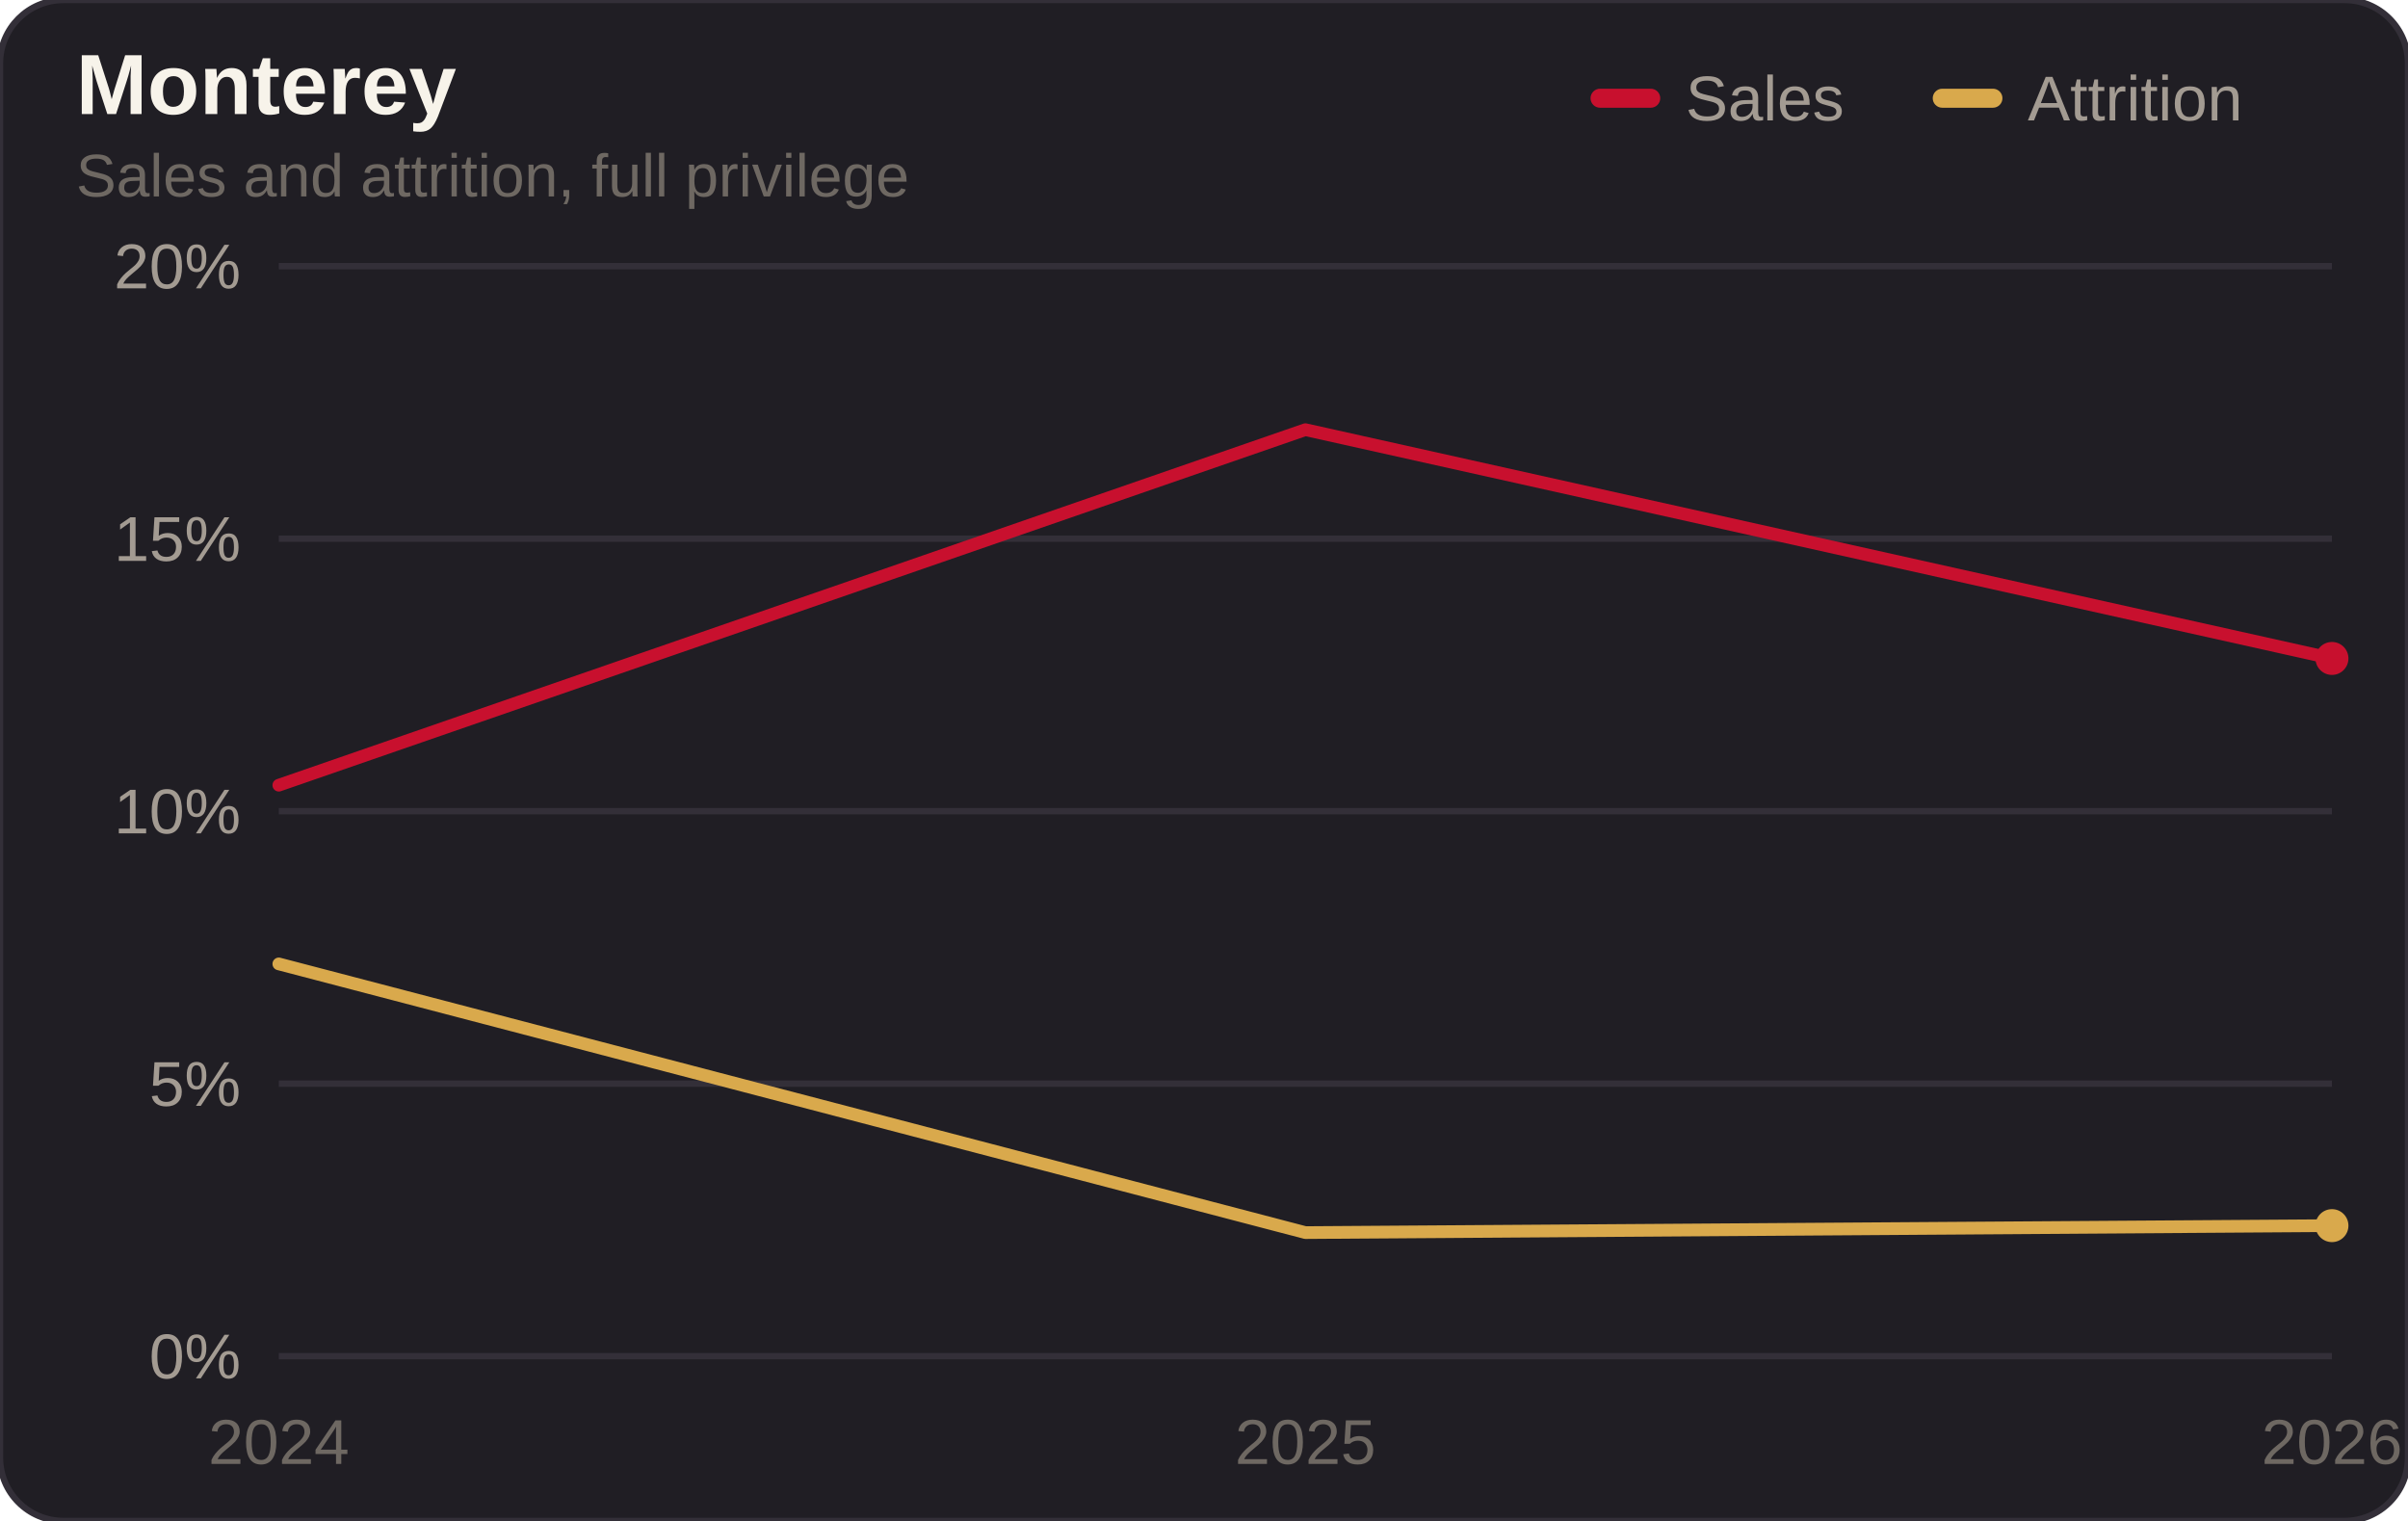
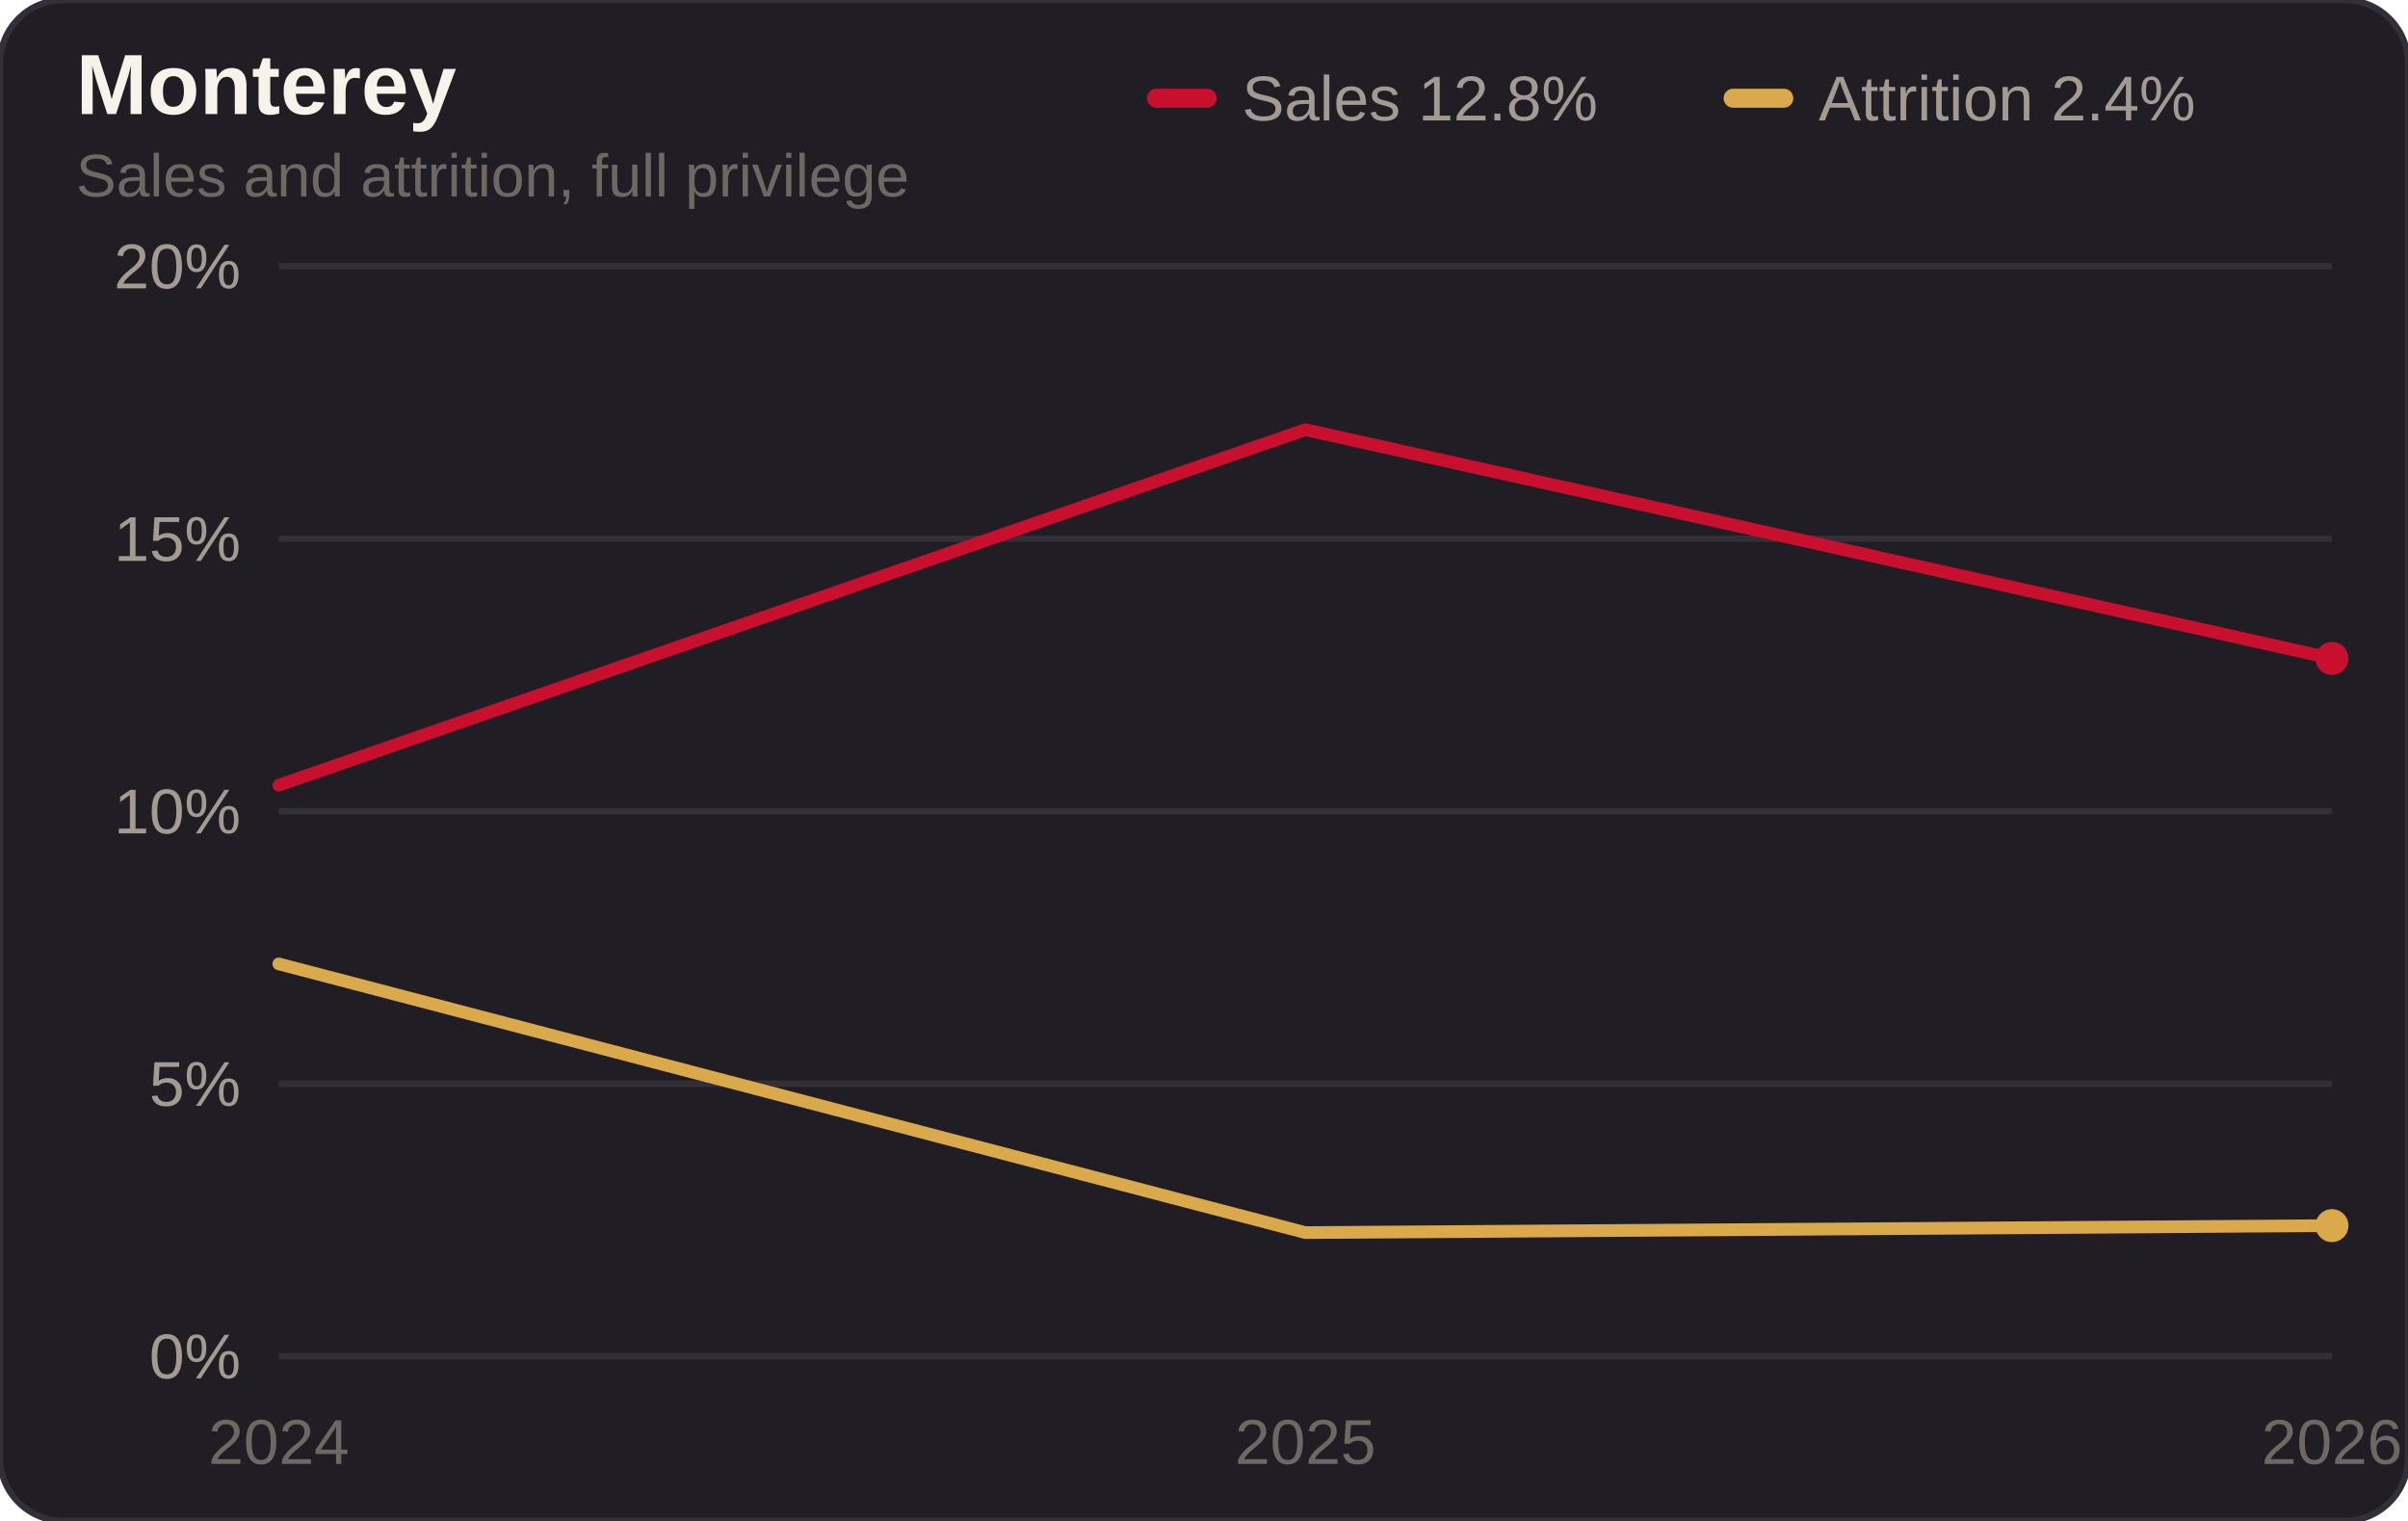
<svg xmlns="http://www.w3.org/2000/svg" viewBox="0 0 380 240" width="380" height="240" role="img" aria-label="Monterey, Sales and attrition, full privilege">
  <rect width="380" height="240" rx="10" fill="#201E24" stroke="#332F38" />
  <text x="12" y="18" fill="#F7F3EA" font-family="system-ui, -apple-system, 'Helvetica Neue', Arial, sans-serif" font-size="13.5" font-weight="700">Monterey</text>
  <text x="12" y="31" fill="#6E6862" font-family="system-ui, -apple-system, 'Helvetica Neue', Arial, sans-serif" font-size="9.5">Sales and attrition, full privilege</text>
  <line x1="44" y1="214.0" x2="368" y2="214.0" stroke="#332F38" stroke-width="1" />
  <text x="38" y="217.5" fill="#A39B92" font-family="system-ui, -apple-system, 'Helvetica Neue', Arial, sans-serif" font-size="10" text-anchor="end">0%</text>
  <line x1="44" y1="171.0" x2="368" y2="171.0" stroke="#332F38" stroke-width="1" />
  <text x="38" y="174.5" fill="#A39B92" font-family="system-ui, -apple-system, 'Helvetica Neue', Arial, sans-serif" font-size="10" text-anchor="end">5%</text>
  <line x1="44" y1="128.0" x2="368" y2="128.0" stroke="#332F38" stroke-width="1" />
  <text x="38" y="131.5" fill="#A39B92" font-family="system-ui, -apple-system, 'Helvetica Neue', Arial, sans-serif" font-size="10" text-anchor="end">10%</text>
  <line x1="44" y1="85.0" x2="368" y2="85.0" stroke="#332F38" stroke-width="1" />
  <text x="38" y="88.5" fill="#A39B92" font-family="system-ui, -apple-system, 'Helvetica Neue', Arial, sans-serif" font-size="10" text-anchor="end">15%</text>
  <line x1="44" y1="42.0" x2="368" y2="42.0" stroke="#332F38" stroke-width="1" />
  <text x="38" y="45.5" fill="#A39B92" font-family="system-ui, -apple-system, 'Helvetica Neue', Arial, sans-serif" font-size="10" text-anchor="end">20%</text>
  <text x="44.0" y="231" fill="#6E6862" font-family="system-ui, -apple-system, 'Helvetica Neue', Arial, sans-serif" font-size="10" text-anchor="middle">2024</text>
  <text x="206.0" y="231" fill="#6E6862" font-family="system-ui, -apple-system, 'Helvetica Neue', Arial, sans-serif" font-size="10" text-anchor="middle">2025</text>
  <text x="368.0" y="231" fill="#6E6862" font-family="system-ui, -apple-system, 'Helvetica Neue', Arial, sans-serif" font-size="10" text-anchor="middle">2026</text>
  <path d="M44.0,123.9 L206.0,67.8 L368.0,103.9" fill="none" stroke="#C8102E" stroke-width="2" stroke-linejoin="round" stroke-linecap="round" />
  <circle cx="368.0" cy="103.9" r="2.6" fill="#C8102E" />
  <path d="M44.0,152.1 L206.0,194.5 L368.0,193.4" fill="none" stroke="#D9A94C" stroke-width="2" stroke-linejoin="round" stroke-linecap="round" />
  <circle cx="368.0" cy="193.4" r="2.6" fill="#D9A94C" />
-   <rect x="251.0" y="14" width="11" height="3" rx="1.5" fill="#C8102E" />
-   <text x="266.0" y="19" fill="#A39B92" font-family="system-ui, -apple-system, 'Helvetica Neue', Arial, sans-serif" font-size="10">Sales</text>
-   <rect x="305.0" y="14" width="11" height="3" rx="1.5" fill="#D9A94C" />
-   <text x="320.0" y="19" fill="#A39B92" font-family="system-ui, -apple-system, 'Helvetica Neue', Arial, sans-serif" font-size="10">Attrition</text>
+   <rect x="181.0" y="14" width="11" height="3" rx="1.5" fill="#C8102E" />
+   <text x="196.0" y="19" fill="#A39B92" font-family="system-ui, -apple-system, 'Helvetica Neue', Arial, sans-serif" font-size="10">Sales  12.8%</text>
+   <rect x="272.0" y="14" width="11" height="3" rx="1.5" fill="#D9A94C" />
+   <text x="287.0" y="19" fill="#A39B92" font-family="system-ui, -apple-system, 'Helvetica Neue', Arial, sans-serif" font-size="10">Attrition  2.4%</text>
</svg>
